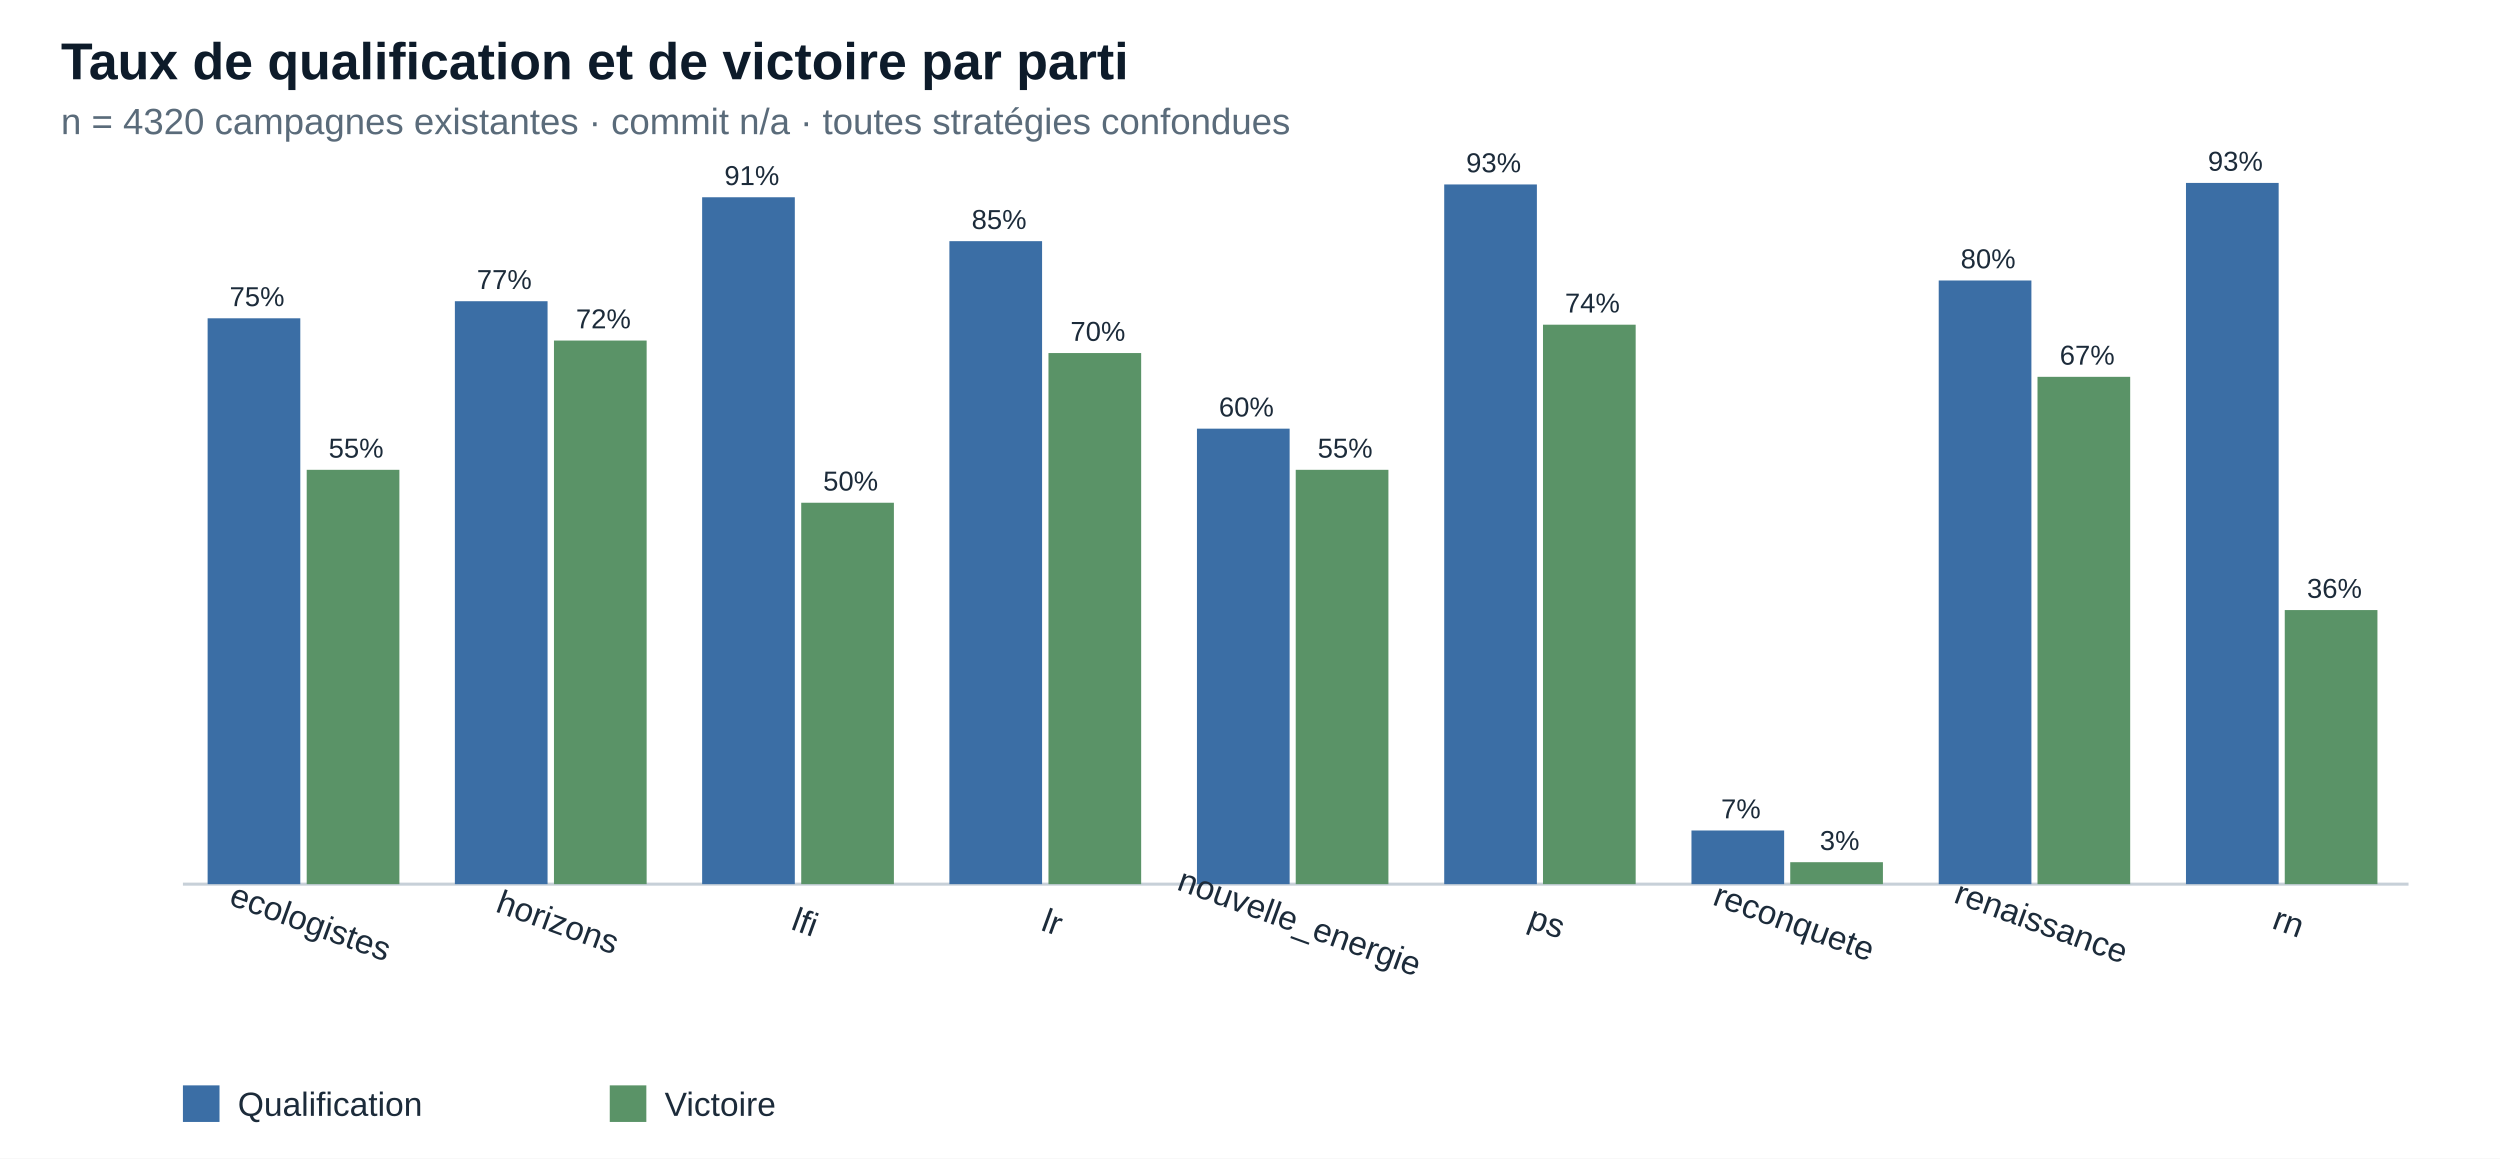
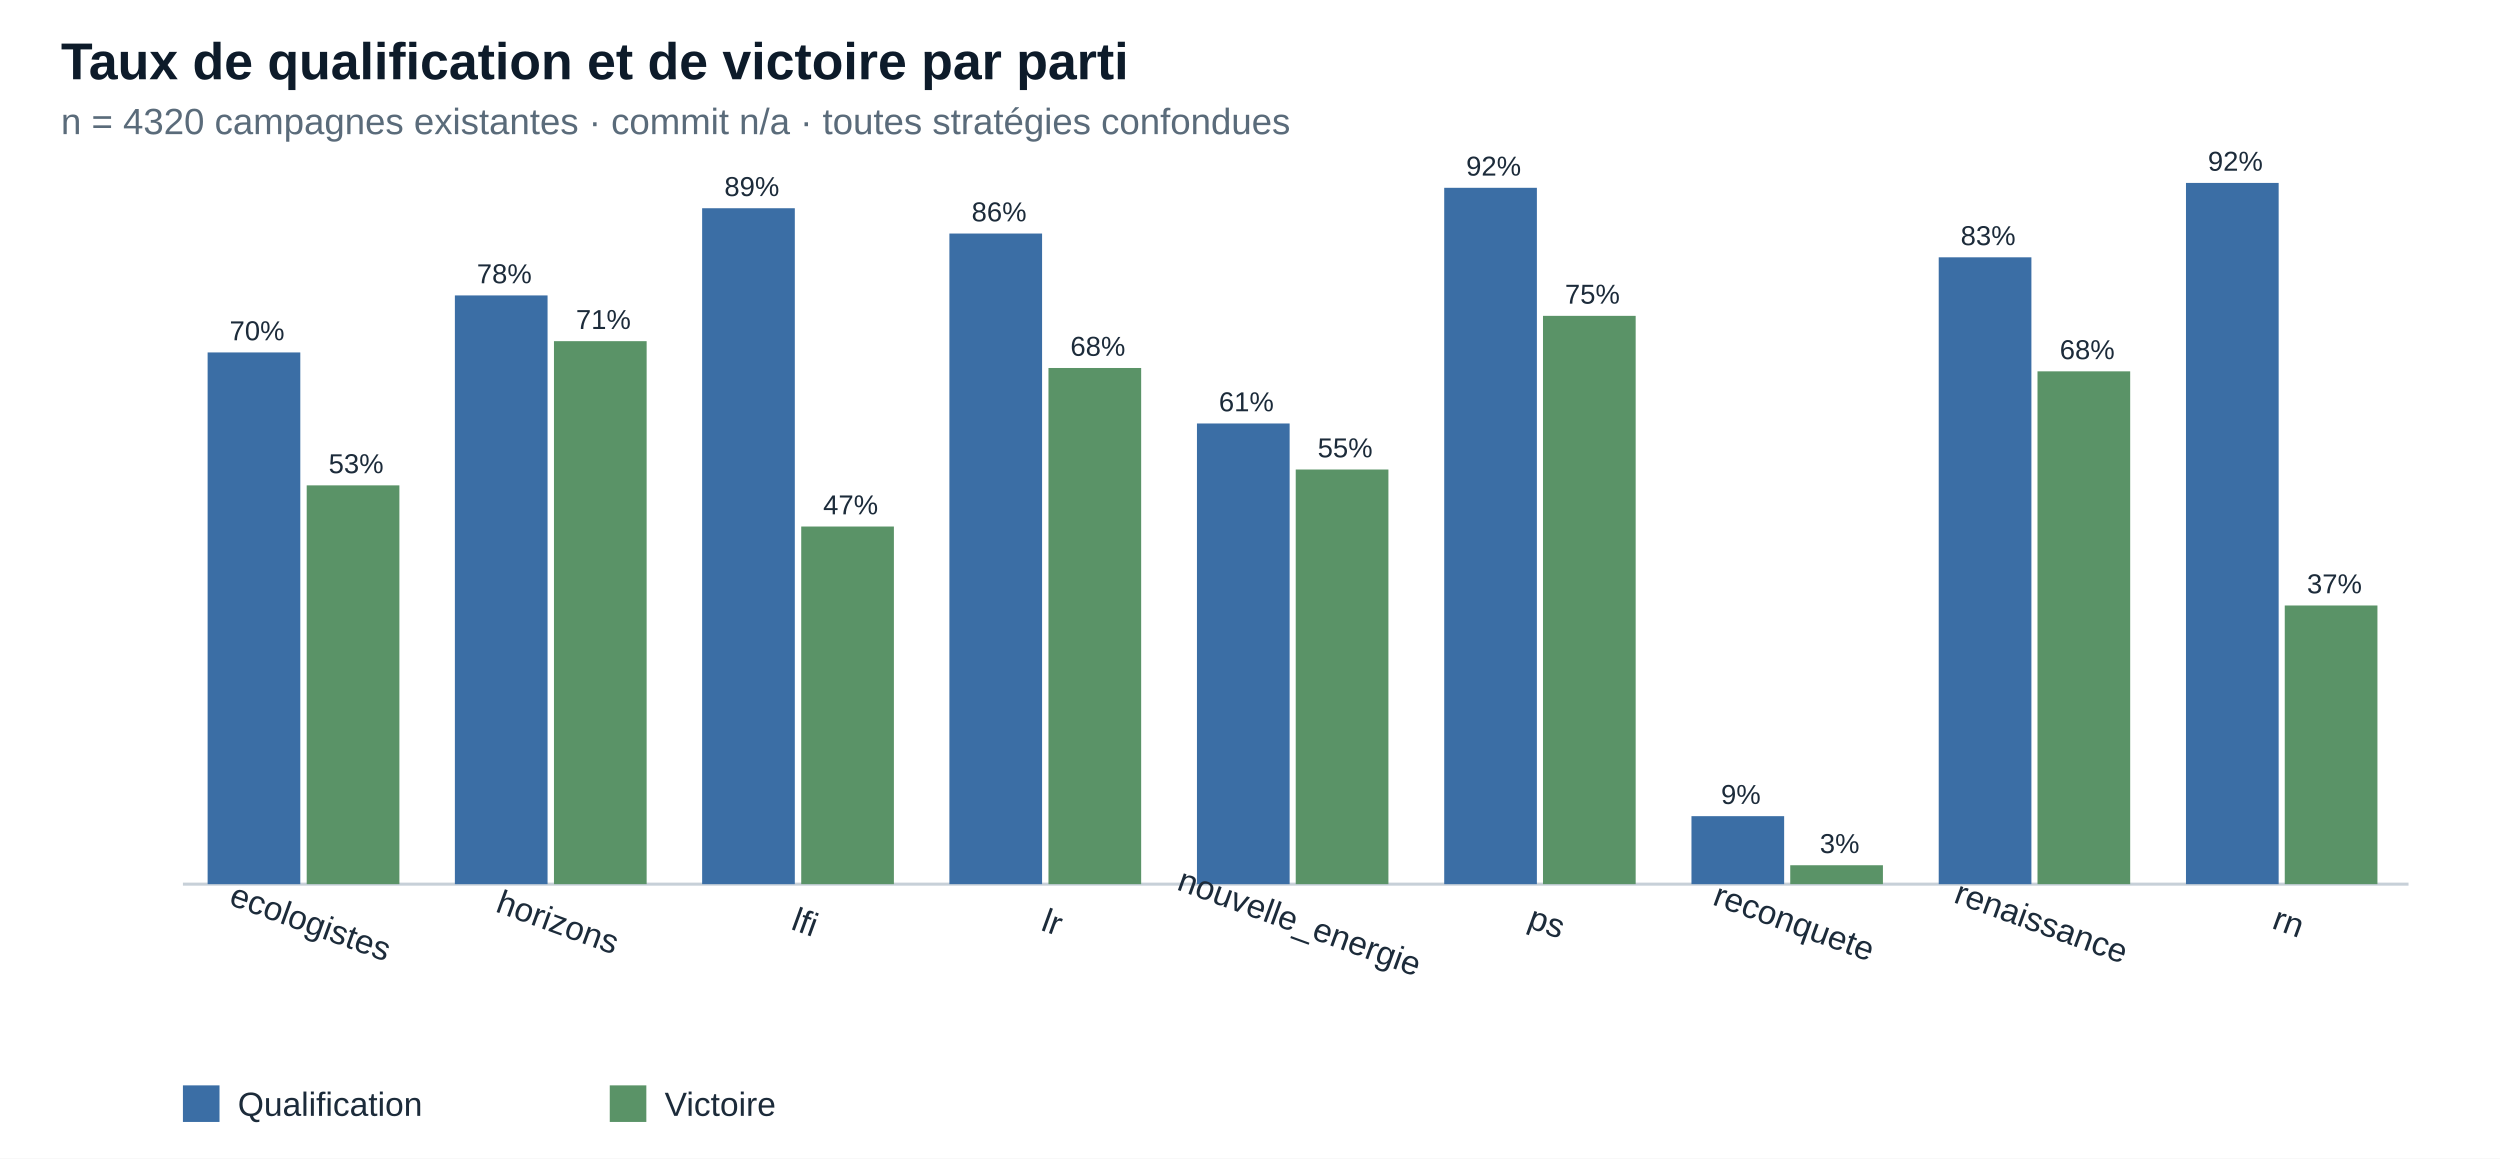
<svg xmlns="http://www.w3.org/2000/svg" width="820" height="380" viewBox="0 0 820 380">
  <rect width="820" height="380" fill="#ffffff" />
  <text x="20" y="26" font-size="17" font-weight="700" fill="#0d1b2a" style="font-family:Arial,Helvetica,sans-serif">Taux de qualification et de victoire par parti</text>
  <text x="20" y="44" font-size="12" fill="#5a6b7a" style="font-family:Arial,Helvetica,sans-serif">n = 4320 campagnes existantes · commit n/a · toutes stratégies confondues</text>
  <line x1="60" y1="290" x2="790" y2="290" stroke="#c7d0d8" />
-   <rect x="68.1" y="104.4" width="30.4" height="185.6" fill="#3b6ea5" />
-   <text x="84.3" y="100.4" font-size="9" text-anchor="middle" fill="#1c2b3a" style="font-family:Arial,Helvetica,sans-serif">75%</text>
-   <rect x="100.6" y="154.1" width="30.4" height="135.9" fill="#5a9367" />
-   <text x="116.8" y="150.1" font-size="9" text-anchor="middle" fill="#1c2b3a" style="font-family:Arial,Helvetica,sans-serif">55%</text>
+   <rect x="68.1" y="115.6" width="30.4" height="174.4" fill="#3b6ea5" />
+   <text x="84.3" y="111.6" font-size="9" text-anchor="middle" fill="#1c2b3a" style="font-family:Arial,Helvetica,sans-serif">70%</text>
+   <rect x="100.6" y="159.2" width="30.4" height="130.8" fill="#5a9367" />
+   <text x="116.8" y="155.2" font-size="9" text-anchor="middle" fill="#1c2b3a" style="font-family:Arial,Helvetica,sans-serif">53%</text>
  <text x="100.6" y="306.0" font-size="11" text-anchor="middle" fill="#1c2b3a" style="font-family:Arial,Helvetica,sans-serif" transform="rotate(20 100.6 306.0)">ecologistes</text>
-   <rect x="149.2" y="98.8" width="30.4" height="191.2" fill="#3b6ea5" />
-   <text x="165.4" y="94.8" font-size="9" text-anchor="middle" fill="#1c2b3a" style="font-family:Arial,Helvetica,sans-serif">77%</text>
-   <rect x="181.7" y="111.7" width="30.4" height="178.3" fill="#5a9367" />
-   <text x="197.9" y="107.7" font-size="9" text-anchor="middle" fill="#1c2b3a" style="font-family:Arial,Helvetica,sans-serif">72%</text>
+   <rect x="149.2" y="96.9" width="30.4" height="193.1" fill="#3b6ea5" />
+   <text x="165.4" y="92.9" font-size="9" text-anchor="middle" fill="#1c2b3a" style="font-family:Arial,Helvetica,sans-serif">78%</text>
+   <rect x="181.7" y="111.9" width="30.4" height="178.1" fill="#5a9367" />
+   <text x="197.9" y="107.9" font-size="9" text-anchor="middle" fill="#1c2b3a" style="font-family:Arial,Helvetica,sans-serif">71%</text>
  <text x="181.7" y="306.0" font-size="11" text-anchor="middle" fill="#1c2b3a" style="font-family:Arial,Helvetica,sans-serif" transform="rotate(20 181.7 306.0)">horizons</text>
-   <rect x="230.3" y="64.7" width="30.4" height="225.3" fill="#3b6ea5" />
-   <text x="246.6" y="60.7" font-size="9" text-anchor="middle" fill="#1c2b3a" style="font-family:Arial,Helvetica,sans-serif">91%</text>
-   <rect x="262.8" y="164.9" width="30.4" height="125.1" fill="#5a9367" />
-   <text x="279.0" y="160.9" font-size="9" text-anchor="middle" fill="#1c2b3a" style="font-family:Arial,Helvetica,sans-serif">50%</text>
+   <rect x="230.3" y="68.3" width="30.4" height="221.7" fill="#3b6ea5" />
+   <text x="246.6" y="64.3" font-size="9" text-anchor="middle" fill="#1c2b3a" style="font-family:Arial,Helvetica,sans-serif">89%</text>
+   <rect x="262.8" y="172.7" width="30.4" height="117.3" fill="#5a9367" />
+   <text x="279.0" y="168.7" font-size="9" text-anchor="middle" fill="#1c2b3a" style="font-family:Arial,Helvetica,sans-serif">47%</text>
  <text x="262.8" y="306.0" font-size="11" text-anchor="middle" fill="#1c2b3a" style="font-family:Arial,Helvetica,sans-serif" transform="rotate(20 262.8 306.0)">lfi</text>
-   <rect x="311.4" y="79.1" width="30.4" height="210.9" fill="#3b6ea5" />
-   <text x="327.7" y="75.1" font-size="9" text-anchor="middle" fill="#1c2b3a" style="font-family:Arial,Helvetica,sans-serif">85%</text>
-   <rect x="343.9" y="115.8" width="30.4" height="174.2" fill="#5a9367" />
-   <text x="360.1" y="111.8" font-size="9" text-anchor="middle" fill="#1c2b3a" style="font-family:Arial,Helvetica,sans-serif">70%</text>
+   <rect x="311.4" y="76.6" width="30.4" height="213.4" fill="#3b6ea5" />
+   <text x="327.7" y="72.6" font-size="9" text-anchor="middle" fill="#1c2b3a" style="font-family:Arial,Helvetica,sans-serif">86%</text>
+   <rect x="343.9" y="120.7" width="30.4" height="169.3" fill="#5a9367" />
+   <text x="360.1" y="116.7" font-size="9" text-anchor="middle" fill="#1c2b3a" style="font-family:Arial,Helvetica,sans-serif">68%</text>
  <text x="343.9" y="306.0" font-size="11" text-anchor="middle" fill="#1c2b3a" style="font-family:Arial,Helvetica,sans-serif" transform="rotate(20 343.9 306.0)">lr</text>
-   <rect x="392.6" y="140.6" width="30.4" height="149.4" fill="#3b6ea5" />
-   <text x="408.8" y="136.6" font-size="9" text-anchor="middle" fill="#1c2b3a" style="font-family:Arial,Helvetica,sans-serif">60%</text>
-   <rect x="425.0" y="154.1" width="30.4" height="135.9" fill="#5a9367" />
-   <text x="441.2" y="150.1" font-size="9" text-anchor="middle" fill="#1c2b3a" style="font-family:Arial,Helvetica,sans-serif">55%</text>
+   <rect x="392.6" y="138.9" width="30.4" height="151.1" fill="#3b6ea5" />
+   <text x="408.8" y="134.9" font-size="9" text-anchor="middle" fill="#1c2b3a" style="font-family:Arial,Helvetica,sans-serif">61%</text>
+   <rect x="425.0" y="154.0" width="30.4" height="136.0" fill="#5a9367" />
+   <text x="441.2" y="150.0" font-size="9" text-anchor="middle" fill="#1c2b3a" style="font-family:Arial,Helvetica,sans-serif">55%</text>
  <text x="425.0" y="306.0" font-size="11" text-anchor="middle" fill="#1c2b3a" style="font-family:Arial,Helvetica,sans-serif" transform="rotate(20 425.0 306.0)">nouvelle_energie</text>
-   <rect x="473.7" y="60.5" width="30.4" height="229.5" fill="#3b6ea5" />
-   <text x="489.9" y="56.5" font-size="9" text-anchor="middle" fill="#1c2b3a" style="font-family:Arial,Helvetica,sans-serif">93%</text>
-   <rect x="506.1" y="106.5" width="30.4" height="183.5" fill="#5a9367" />
-   <text x="522.3" y="102.5" font-size="9" text-anchor="middle" fill="#1c2b3a" style="font-family:Arial,Helvetica,sans-serif">74%</text>
+   <rect x="473.7" y="61.6" width="30.4" height="228.4" fill="#3b6ea5" />
+   <text x="489.9" y="57.6" font-size="9" text-anchor="middle" fill="#1c2b3a" style="font-family:Arial,Helvetica,sans-serif">92%</text>
+   <rect x="506.1" y="103.6" width="30.4" height="186.4" fill="#5a9367" />
+   <text x="522.3" y="99.6" font-size="9" text-anchor="middle" fill="#1c2b3a" style="font-family:Arial,Helvetica,sans-serif">75%</text>
  <text x="506.1" y="306.0" font-size="11" text-anchor="middle" fill="#1c2b3a" style="font-family:Arial,Helvetica,sans-serif" transform="rotate(20 506.1 306.0)">ps</text>
-   <rect x="554.8" y="272.4" width="30.4" height="17.6" fill="#3b6ea5" />
-   <text x="571.0" y="268.4" font-size="9" text-anchor="middle" fill="#1c2b3a" style="font-family:Arial,Helvetica,sans-serif">7%</text>
-   <rect x="587.2" y="282.8" width="30.4" height="7.2" fill="#5a9367" />
-   <text x="603.4" y="278.8" font-size="9" text-anchor="middle" fill="#1c2b3a" style="font-family:Arial,Helvetica,sans-serif">3%</text>
+   <rect x="554.8" y="267.7" width="30.4" height="22.3" fill="#3b6ea5" />
+   <text x="571.0" y="263.7" font-size="9" text-anchor="middle" fill="#1c2b3a" style="font-family:Arial,Helvetica,sans-serif">9%</text>
+   <rect x="587.2" y="283.8" width="30.4" height="6.2" fill="#5a9367" />
+   <text x="603.4" y="279.8" font-size="9" text-anchor="middle" fill="#1c2b3a" style="font-family:Arial,Helvetica,sans-serif">3%</text>
  <text x="587.2" y="306.0" font-size="11" text-anchor="middle" fill="#1c2b3a" style="font-family:Arial,Helvetica,sans-serif" transform="rotate(20 587.2 306.0)">reconquete</text>
-   <rect x="635.9" y="92.0" width="30.4" height="198.0" fill="#3b6ea5" />
-   <text x="652.1" y="88.0" font-size="9" text-anchor="middle" fill="#1c2b3a" style="font-family:Arial,Helvetica,sans-serif">80%</text>
-   <rect x="668.3" y="123.6" width="30.4" height="166.4" fill="#5a9367" />
-   <text x="684.6" y="119.6" font-size="9" text-anchor="middle" fill="#1c2b3a" style="font-family:Arial,Helvetica,sans-serif">67%</text>
+   <rect x="635.9" y="84.4" width="30.4" height="205.6" fill="#3b6ea5" />
+   <text x="652.1" y="80.4" font-size="9" text-anchor="middle" fill="#1c2b3a" style="font-family:Arial,Helvetica,sans-serif">83%</text>
+   <rect x="668.3" y="121.8" width="30.4" height="168.2" fill="#5a9367" />
+   <text x="684.6" y="117.8" font-size="9" text-anchor="middle" fill="#1c2b3a" style="font-family:Arial,Helvetica,sans-serif">68%</text>
  <text x="668.3" y="306.0" font-size="11" text-anchor="middle" fill="#1c2b3a" style="font-family:Arial,Helvetica,sans-serif" transform="rotate(20 668.3 306.0)">renaissance</text>
  <rect x="717.0" y="60.0" width="30.4" height="230.0" fill="#3b6ea5" />
-   <text x="733.2" y="56.0" font-size="9" text-anchor="middle" fill="#1c2b3a" style="font-family:Arial,Helvetica,sans-serif">93%</text>
-   <rect x="749.4" y="200.1" width="30.4" height="89.9" fill="#5a9367" />
-   <text x="765.7" y="196.1" font-size="9" text-anchor="middle" fill="#1c2b3a" style="font-family:Arial,Helvetica,sans-serif">36%</text>
+   <text x="733.2" y="56.0" font-size="9" text-anchor="middle" fill="#1c2b3a" style="font-family:Arial,Helvetica,sans-serif">92%</text>
+   <rect x="749.4" y="198.6" width="30.4" height="91.4" fill="#5a9367" />
+   <text x="765.7" y="194.6" font-size="9" text-anchor="middle" fill="#1c2b3a" style="font-family:Arial,Helvetica,sans-serif">37%</text>
  <text x="749.4" y="306.0" font-size="11" text-anchor="middle" fill="#1c2b3a" style="font-family:Arial,Helvetica,sans-serif" transform="rotate(20 749.4 306.0)">rn</text>
  <rect x="60" y="356" width="12" height="12" fill="#3b6ea5" />
  <text x="78" y="366" font-size="11" fill="#1c2b3a" style="font-family:Arial,Helvetica,sans-serif">Qualification</text>
  <rect x="200" y="356" width="12" height="12" fill="#5a9367" />
  <text x="218" y="366" font-size="11" fill="#1c2b3a" style="font-family:Arial,Helvetica,sans-serif">Victoire</text>
</svg>
